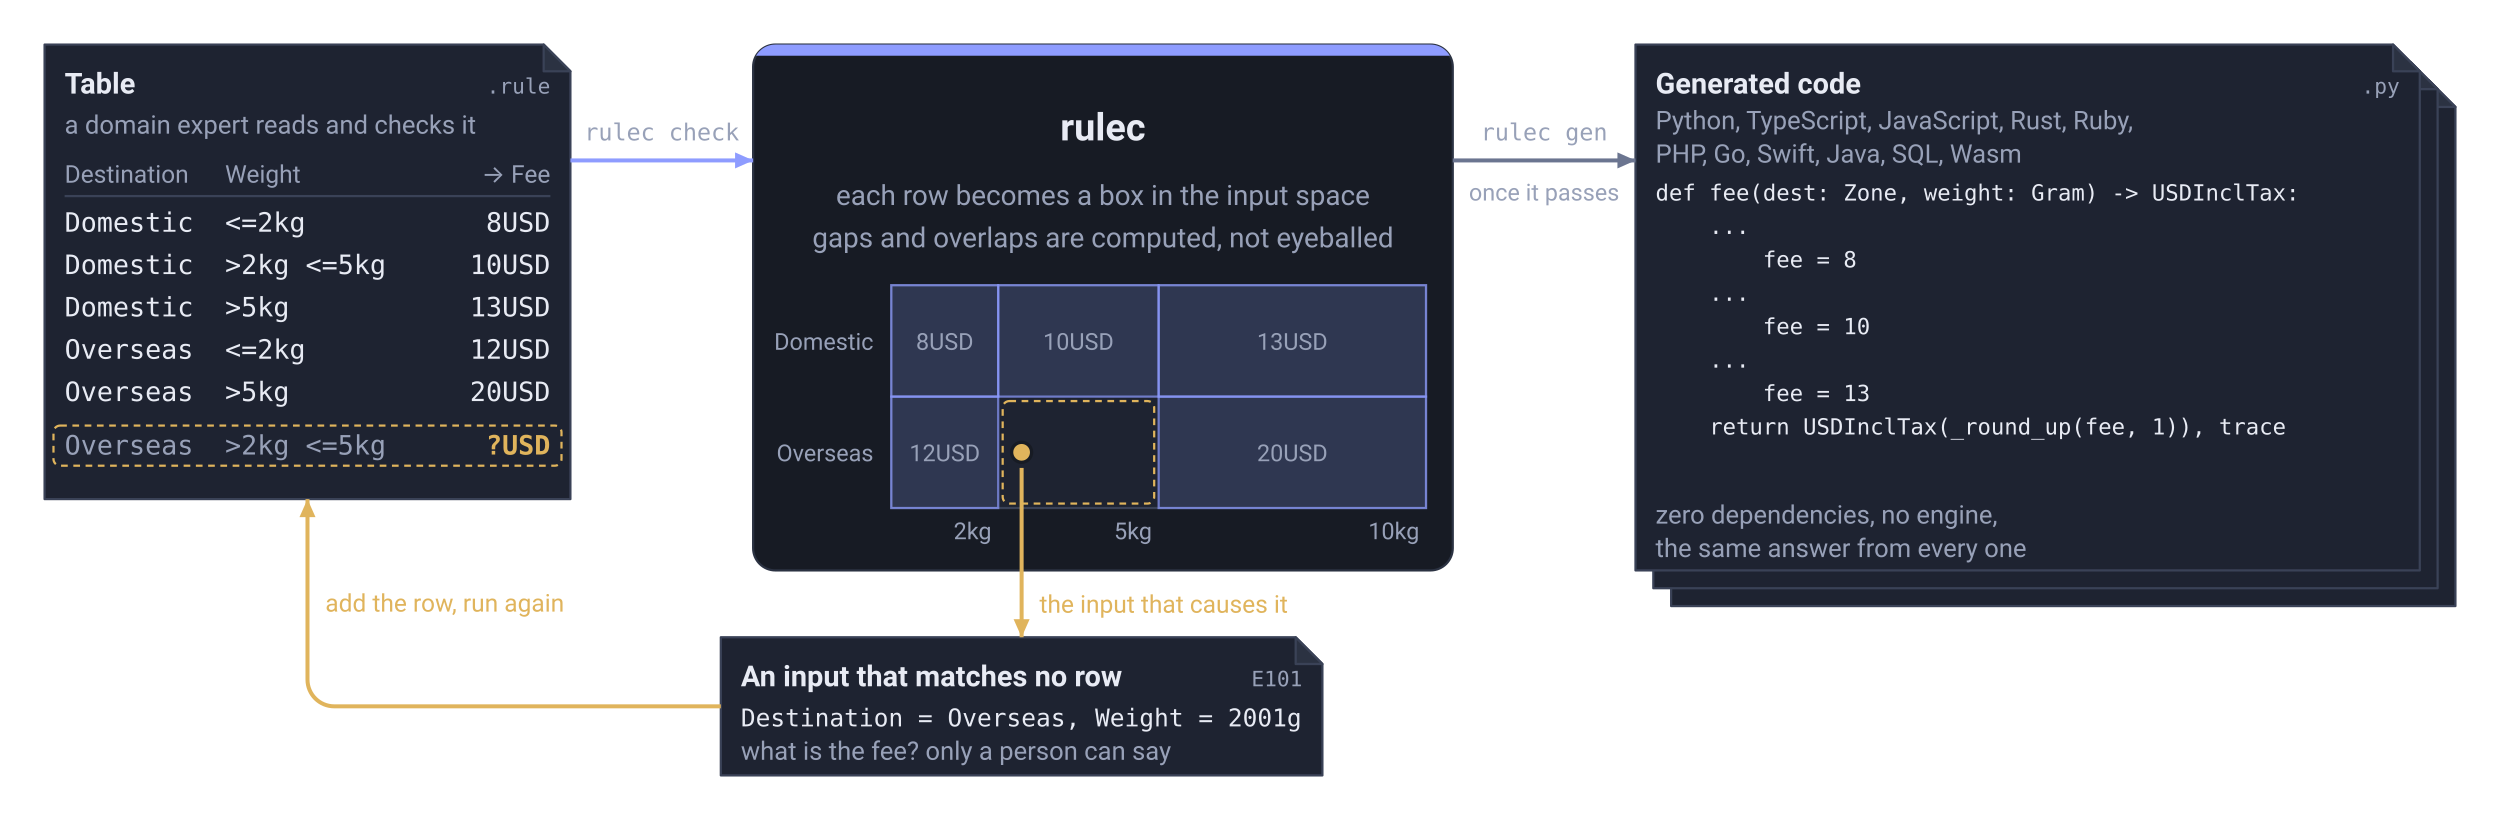
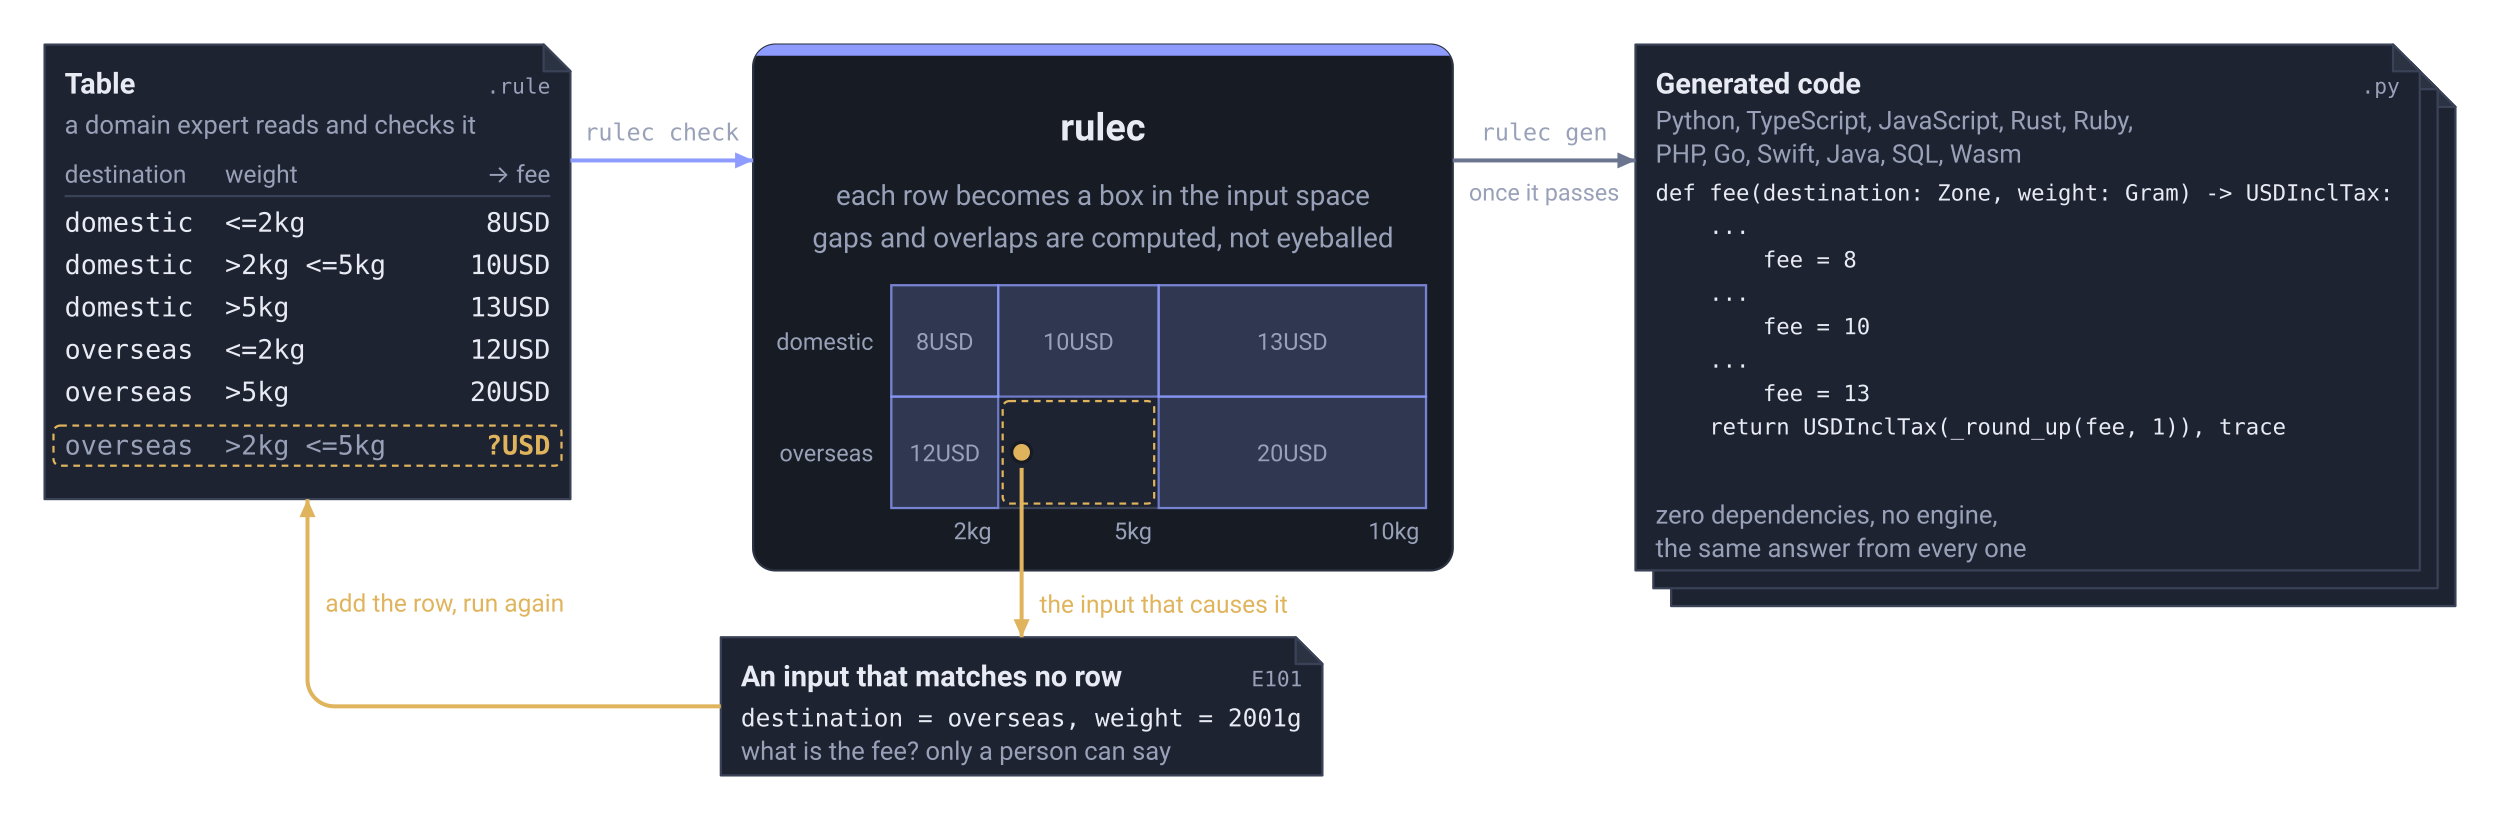
- <svg xmlns="http://www.w3.org/2000/svg" viewBox="0 0 1122 368" role="img" aria-label="Write the table. rulec turns each row into a box in the input space and proves by computation that the boxes leave no gap and no overlap. If there is a gap, back comes the input that falls through it (Destination = Overseas, Weight = 2001g): add the row and run again - only what the fee is takes a person. Only a proved table generates, and what comes out is dependency-free Python, TypeScript, JavaScript, Rust, Ruby, PHP, Go, Swift, Java, SQL, Wasm and NumPy." font-family="-apple-system, BlinkMacSystemFont, &quot;Hiragino Sans&quot;, &quot;Noto Sans JP&quot;, &quot;Yu Gothic&quot;, Meiryo, &quot;Segoe UI&quot;, Roboto, sans-serif">
+ <svg xmlns="http://www.w3.org/2000/svg" viewBox="0 0 1122 368" role="img" aria-label="Write the table. rulec turns each row into a box in the input space and proves by computation that the boxes leave no gap and no overlap. If there is a gap, back comes the input that falls through it (destination = overseas, weight = 2001g): add the row and run again - only what the fee is takes a person. Only a proved table generates, and what comes out is dependency-free Python, TypeScript, JavaScript, Rust, Ruby, PHP, Go, Swift, Java, SQL, Wasm and NumPy." font-family="-apple-system, BlinkMacSystemFont, &quot;Hiragino Sans&quot;, &quot;Noto Sans JP&quot;, &quot;Yu Gothic&quot;, Meiryo, &quot;Segoe UI&quot;, Roboto, sans-serif">
  <defs>
    <marker id="head-neutral" viewBox="0 0 10 10" refX="9" refY="5" markerWidth="9" markerHeight="9" markerUnits="userSpaceOnUse" orient="auto">
      <path d="M0,1 L9,5 L0,9 Z" fill="#6b7590" />
    </marker>
    <marker id="head-accent" viewBox="0 0 10 10" refX="9" refY="5" markerWidth="9" markerHeight="9" markerUnits="userSpaceOnUse" orient="auto">
      <path d="M0,1 L9,5 L0,9 Z" fill="#8e9cff" />
    </marker>
    <marker id="head-human" viewBox="0 0 10 10" refX="9" refY="5" markerWidth="9" markerHeight="9" markerUnits="userSpaceOnUse" orient="auto">
      <path d="M0,1 L9,5 L0,9 Z" fill="#e0b45c" />
    </marker>
  </defs>
  <path d="M20,20 H244 L256,32 V224 H20 Z" fill="#1e2331" stroke="#3a4257" stroke-linejoin="round" />
  <path d="M244,20 V32 H256 Z" fill="#2b3242" stroke="#3a4257" stroke-linejoin="round" />
  <text x="29" y="42" font-size="13" font-weight="600" text-anchor="start" fill="#e8ebf4">Table</text>
  <text x="247" y="42" font-size="9.5" font-weight="400" text-anchor="end" fill="#98a1b8" font-family="ui-monospace, SFMono-Regular, Menlo, Consolas, monospace">.rule</text>
  <text x="29" y="60" font-size="11.5" font-weight="400" text-anchor="start" fill="#98a1b8">a domain expert reads and checks it</text>
-   <text x="29" y="82" font-size="11" font-weight="400" text-anchor="start" fill="#98a1b8">Destination</text>
-   <text x="101" y="82" font-size="11" font-weight="400" text-anchor="start" fill="#98a1b8">Weight</text>
-   <text x="247" y="82" font-size="11" font-weight="400" text-anchor="end" fill="#98a1b8">→ Fee</text>
+   <text x="29" y="82" font-size="11" font-weight="400" text-anchor="start" fill="#98a1b8">destination</text>
+   <text x="101" y="82" font-size="11" font-weight="400" text-anchor="start" fill="#98a1b8">weight</text>
+   <text x="247" y="82" font-size="11" font-weight="400" text-anchor="end" fill="#98a1b8">→ fee</text>
  <line x1="29" y1="88" x2="247" y2="88" stroke="#3a4257" />
-   <text x="29" y="104" font-size="12" font-weight="400" text-anchor="start" fill="#e8ebf4" font-family="ui-monospace, SFMono-Regular, Menlo, Consolas, monospace">Domestic</text>
+   <text x="29" y="104" font-size="12" font-weight="400" text-anchor="start" fill="#e8ebf4" font-family="ui-monospace, SFMono-Regular, Menlo, Consolas, monospace">domestic</text>
  <text x="101" y="104" font-size="12" font-weight="400" text-anchor="start" fill="#e8ebf4" font-family="ui-monospace, SFMono-Regular, Menlo, Consolas, monospace">&lt;=2kg</text>
  <text x="247" y="104" font-size="12" font-weight="400" text-anchor="end" fill="#e8ebf4" font-family="ui-monospace, SFMono-Regular, Menlo, Consolas, monospace">8USD</text>
-   <text x="29" y="123" font-size="12" font-weight="400" text-anchor="start" fill="#e8ebf4" font-family="ui-monospace, SFMono-Regular, Menlo, Consolas, monospace">Domestic</text>
+   <text x="29" y="123" font-size="12" font-weight="400" text-anchor="start" fill="#e8ebf4" font-family="ui-monospace, SFMono-Regular, Menlo, Consolas, monospace">domestic</text>
  <text x="101" y="123" font-size="12" font-weight="400" text-anchor="start" fill="#e8ebf4" font-family="ui-monospace, SFMono-Regular, Menlo, Consolas, monospace">&gt;2kg &lt;=5kg</text>
  <text x="247" y="123" font-size="12" font-weight="400" text-anchor="end" fill="#e8ebf4" font-family="ui-monospace, SFMono-Regular, Menlo, Consolas, monospace">10USD</text>
-   <text x="29" y="142" font-size="12" font-weight="400" text-anchor="start" fill="#e8ebf4" font-family="ui-monospace, SFMono-Regular, Menlo, Consolas, monospace">Domestic</text>
+   <text x="29" y="142" font-size="12" font-weight="400" text-anchor="start" fill="#e8ebf4" font-family="ui-monospace, SFMono-Regular, Menlo, Consolas, monospace">domestic</text>
  <text x="101" y="142" font-size="12" font-weight="400" text-anchor="start" fill="#e8ebf4" font-family="ui-monospace, SFMono-Regular, Menlo, Consolas, monospace">&gt;5kg</text>
  <text x="247" y="142" font-size="12" font-weight="400" text-anchor="end" fill="#e8ebf4" font-family="ui-monospace, SFMono-Regular, Menlo, Consolas, monospace">13USD</text>
-   <text x="29" y="161" font-size="12" font-weight="400" text-anchor="start" fill="#e8ebf4" font-family="ui-monospace, SFMono-Regular, Menlo, Consolas, monospace">Overseas</text>
+   <text x="29" y="161" font-size="12" font-weight="400" text-anchor="start" fill="#e8ebf4" font-family="ui-monospace, SFMono-Regular, Menlo, Consolas, monospace">overseas</text>
  <text x="101" y="161" font-size="12" font-weight="400" text-anchor="start" fill="#e8ebf4" font-family="ui-monospace, SFMono-Regular, Menlo, Consolas, monospace">&lt;=2kg</text>
  <text x="247" y="161" font-size="12" font-weight="400" text-anchor="end" fill="#e8ebf4" font-family="ui-monospace, SFMono-Regular, Menlo, Consolas, monospace">12USD</text>
-   <text x="29" y="180" font-size="12" font-weight="400" text-anchor="start" fill="#e8ebf4" font-family="ui-monospace, SFMono-Regular, Menlo, Consolas, monospace">Overseas</text>
+   <text x="29" y="180" font-size="12" font-weight="400" text-anchor="start" fill="#e8ebf4" font-family="ui-monospace, SFMono-Regular, Menlo, Consolas, monospace">overseas</text>
  <text x="101" y="180" font-size="12" font-weight="400" text-anchor="start" fill="#e8ebf4" font-family="ui-monospace, SFMono-Regular, Menlo, Consolas, monospace">&gt;5kg</text>
  <text x="247" y="180" font-size="12" font-weight="400" text-anchor="end" fill="#e8ebf4" font-family="ui-monospace, SFMono-Regular, Menlo, Consolas, monospace">20USD</text>
  <rect x="24" y="191" width="228" height="18" rx="3" fill="none" stroke="#e0b45c" stroke-width="1" stroke-dasharray="3 2.5" />
-   <text x="29" y="204" font-size="12" font-weight="400" text-anchor="start" fill="#98a1b8" font-family="ui-monospace, SFMono-Regular, Menlo, Consolas, monospace">Overseas</text>
+   <text x="29" y="204" font-size="12" font-weight="400" text-anchor="start" fill="#98a1b8" font-family="ui-monospace, SFMono-Regular, Menlo, Consolas, monospace">overseas</text>
  <text x="101" y="204" font-size="12" font-weight="400" text-anchor="start" fill="#98a1b8" font-family="ui-monospace, SFMono-Regular, Menlo, Consolas, monospace">&gt;2kg &lt;=5kg</text>
  <text x="247" y="204" font-size="12" font-weight="600" text-anchor="end" fill="#e0b45c" font-family="ui-monospace, SFMono-Regular, Menlo, Consolas, monospace">?USD</text>
  <clipPath id="clip-rulec">
    <rect x="338" y="20" width="314" height="236" rx="10" />
  </clipPath>
  <rect x="338" y="20" width="314" height="236" rx="10" fill="#171b24" stroke="#2b3242" />
  <rect x="338" y="20" width="314" height="5" fill="#8e9cff" clip-path="url(#clip-rulec)" />
  <text x="495.0" y="63" font-size="17" font-weight="700" text-anchor="middle" fill="#e8ebf4">rulec</text>
  <text x="495.0" y="92" font-size="12.5" font-weight="400" text-anchor="middle" fill="#98a1b8">each row becomes a box in the input space</text>
  <text x="495.0" y="111" font-size="12.5" font-weight="400" text-anchor="middle" fill="#98a1b8">gaps and overlaps are computed, not eyeballed</text>
  <rect x="400" y="128" width="240" height="100" fill="#1e2331" stroke="#3a4257" />
  <rect x="400.0" y="128.0" width="48.0" height="50.0" fill="#8e9cff" fill-opacity="0.16" stroke="#8e9cff" stroke-opacity="0.7" />
  <text x="424.0" y="157.0" font-size="10.5" font-weight="400" text-anchor="middle" fill="#98a1b8">8USD</text>
  <rect x="448.0" y="128.0" width="72.0" height="50.0" fill="#8e9cff" fill-opacity="0.16" stroke="#8e9cff" stroke-opacity="0.7" />
  <text x="484.0" y="157.0" font-size="10.5" font-weight="400" text-anchor="middle" fill="#98a1b8">10USD</text>
  <rect x="520.0" y="128.0" width="120.0" height="50.0" fill="#8e9cff" fill-opacity="0.16" stroke="#8e9cff" stroke-opacity="0.7" />
  <text x="580.0" y="157.0" font-size="10.5" font-weight="400" text-anchor="middle" fill="#98a1b8">13USD</text>
  <rect x="400.0" y="178.0" width="48.0" height="50.0" fill="#8e9cff" fill-opacity="0.16" stroke="#8e9cff" stroke-opacity="0.7" />
  <text x="424.0" y="207.0" font-size="10.5" font-weight="400" text-anchor="middle" fill="#98a1b8">12USD</text>
  <rect x="520.0" y="178.0" width="120.0" height="50.0" fill="#8e9cff" fill-opacity="0.16" stroke="#8e9cff" stroke-opacity="0.7" />
  <text x="580.0" y="207.0" font-size="10.5" font-weight="400" text-anchor="middle" fill="#98a1b8">20USD</text>
  <rect x="450.0" y="180.0" width="68.0" height="46.0" rx="3" fill="none" stroke="#e0b45c" stroke-width="1" stroke-dasharray="3 2.5" />
-   <text x="392" y="157.0" font-size="10.5" font-weight="400" text-anchor="end" fill="#98a1b8">Domestic</text>
-   <text x="392" y="207.0" font-size="10.5" font-weight="400" text-anchor="end" fill="#98a1b8">Overseas</text>
+   <text x="392" y="157.0" font-size="10.5" font-weight="400" text-anchor="end" fill="#98a1b8">domestic</text>
+   <text x="392" y="207.0" font-size="10.5" font-weight="400" text-anchor="end" fill="#98a1b8">overseas</text>
  <text x="445.0" y="242" font-size="10.5" font-weight="400" text-anchor="end" fill="#98a1b8">2kg</text>
  <text x="517.0" y="242" font-size="10.5" font-weight="400" text-anchor="end" fill="#98a1b8">5kg</text>
  <text x="637.0" y="242" font-size="10.5" font-weight="400" text-anchor="end" fill="#98a1b8">10kg</text>
  <circle cx="458.5" cy="203.0" r="4.5" fill="#e0b45c" stroke="#171b24" stroke-width="1.5" />
  <path d="M750,36 H1090 L1102,48 V272 H750 Z" fill="#1e2331" stroke="#3a4257" stroke-linejoin="round" />
  <path d="M1090,36 V48 H1102 Z" fill="#2b3242" stroke="#3a4257" stroke-linejoin="round" />
  <path d="M742,28 H1082 L1094,40 V264 H742 Z" fill="#1e2331" stroke="#3a4257" stroke-linejoin="round" />
  <path d="M1082,28 V40 H1094 Z" fill="#2b3242" stroke="#3a4257" stroke-linejoin="round" />
  <path d="M734,20 H1074 L1086,32 V256 H734 Z" fill="#1e2331" stroke="#3a4257" stroke-linejoin="round" />
  <path d="M1074,20 V32 H1086 Z" fill="#2b3242" stroke="#3a4257" stroke-linejoin="round" />
  <text x="743" y="42" font-size="13" font-weight="600" text-anchor="start" fill="#e8ebf4">Generated code</text>
  <text x="1077" y="42" font-size="9.5" font-weight="400" text-anchor="end" fill="#98a1b8" font-family="ui-monospace, SFMono-Regular, Menlo, Consolas, monospace">.py</text>
  <text x="743" y="58" font-size="11.5" font-weight="400" text-anchor="start" fill="#98a1b8">Python, TypeScript, JavaScript, Rust, Ruby,</text>
  <text x="743" y="73" font-size="11.5" font-weight="400" text-anchor="start" fill="#98a1b8">PHP, Go, Swift, Java, SQL, Wasm</text>
-   <text x="743" y="90" font-size="10" font-weight="400" text-anchor="start" fill="#e8ebf4" font-family="ui-monospace, SFMono-Regular, Menlo, Consolas, monospace" xml:space="preserve" style="white-space:pre">def fee(dest: Zone, weight: Gram) -&gt; USDInclTax:</text>
+   <text x="743" y="90" font-size="10" font-weight="400" text-anchor="start" fill="#e8ebf4" font-family="ui-monospace, SFMono-Regular, Menlo, Consolas, monospace" xml:space="preserve" style="white-space:pre">def fee(destination: Zone, weight: Gram) -&gt; USDInclTax:</text>
  <text x="743" y="105" font-size="10" font-weight="400" text-anchor="start" fill="#e8ebf4" font-family="ui-monospace, SFMono-Regular, Menlo, Consolas, monospace" xml:space="preserve" style="white-space:pre">    ...</text>
  <text x="743" y="120" font-size="10" font-weight="400" text-anchor="start" fill="#e8ebf4" font-family="ui-monospace, SFMono-Regular, Menlo, Consolas, monospace" xml:space="preserve" style="white-space:pre">        fee = 8</text>
  <text x="743" y="135" font-size="10" font-weight="400" text-anchor="start" fill="#e8ebf4" font-family="ui-monospace, SFMono-Regular, Menlo, Consolas, monospace" xml:space="preserve" style="white-space:pre">    ...</text>
  <text x="743" y="150" font-size="10" font-weight="400" text-anchor="start" fill="#e8ebf4" font-family="ui-monospace, SFMono-Regular, Menlo, Consolas, monospace" xml:space="preserve" style="white-space:pre">        fee = 10</text>
  <text x="743" y="165" font-size="10" font-weight="400" text-anchor="start" fill="#e8ebf4" font-family="ui-monospace, SFMono-Regular, Menlo, Consolas, monospace" xml:space="preserve" style="white-space:pre">    ...</text>
  <text x="743" y="180" font-size="10" font-weight="400" text-anchor="start" fill="#e8ebf4" font-family="ui-monospace, SFMono-Regular, Menlo, Consolas, monospace" xml:space="preserve" style="white-space:pre">        fee = 13</text>
  <text x="743" y="195" font-size="10" font-weight="400" text-anchor="start" fill="#e8ebf4" font-family="ui-monospace, SFMono-Regular, Menlo, Consolas, monospace" xml:space="preserve" style="white-space:pre">    return USDInclTax(_round_up(fee, 1)), trace</text>
  <text x="743" y="235" font-size="11.5" font-weight="400" text-anchor="start" fill="#98a1b8">zero dependencies, no engine,</text>
  <text x="743" y="250" font-size="11.5" font-weight="400" text-anchor="start" fill="#98a1b8">the same answer from every one</text>
  <path d="M323.5,286 H581.5 L593.5,298 V348 H323.5 Z" fill="#1e2331" stroke="#3a4257" stroke-linejoin="round" />
  <path d="M581.5,286 V298 H593.5 Z" fill="#2b3242" stroke="#3a4257" stroke-linejoin="round" />
  <text x="332.5" y="308" font-size="13" font-weight="600" text-anchor="start" fill="#e8ebf4">An input that matches no row</text>
  <text x="584.5" y="308" font-size="9.5" font-weight="400" text-anchor="end" fill="#98a1b8" font-family="ui-monospace, SFMono-Regular, Menlo, Consolas, monospace">E101</text>
-   <text x="332.5" y="326" font-size="11" font-weight="400" text-anchor="start" fill="#e8ebf4" font-family="ui-monospace, SFMono-Regular, Menlo, Consolas, monospace">Destination = Overseas, Weight = 2001g</text>
+   <text x="332.5" y="326" font-size="11" font-weight="400" text-anchor="start" fill="#e8ebf4" font-family="ui-monospace, SFMono-Regular, Menlo, Consolas, monospace">destination = overseas, weight = 2001g</text>
  <text x="332.5" y="341" font-size="11.5" font-weight="400" text-anchor="start" fill="#98a1b8">what is the fee? only a person can say</text>
  <line x1="256" y1="72" x2="338" y2="72" stroke="#8e9cff" stroke-width="1.8" marker-end="url(#head-accent)" />
  <text x="297.0" y="63" font-size="10.5" font-weight="400" text-anchor="middle" fill="#98a1b8" font-family="ui-monospace, SFMono-Regular, Menlo, Consolas, monospace">rulec check</text>
  <line x1="652" y1="72" x2="734" y2="72" stroke="#6b7590" stroke-width="1.8" marker-end="url(#head-neutral)" />
  <text x="693.0" y="63" font-size="10.5" font-weight="400" text-anchor="middle" fill="#98a1b8" font-family="ui-monospace, SFMono-Regular, Menlo, Consolas, monospace">rulec gen</text>
  <text x="693.0" y="90" font-size="10.5" font-weight="400" text-anchor="middle" fill="#98a1b8">once it passes</text>
  <line x1="458.5" y1="210.0" x2="458.5" y2="286" stroke="#e0b45c" stroke-width="1.8" marker-end="url(#head-human)" />
  <text x="466.5" y="275.0" font-size="11" font-weight="400" text-anchor="start" fill="#e0b45c">the input that causes it</text>
  <path d="M323.5,317.0 H150.0 A12,12 0 0 1 138.0,305.0 V224" fill="none" stroke="#e0b45c" stroke-width="1.8" marker-end="url(#head-human)" />
  <text x="146.0" y="274.5" font-size="11" font-weight="400" text-anchor="start" fill="#e0b45c">add the row, run again</text>
</svg>
